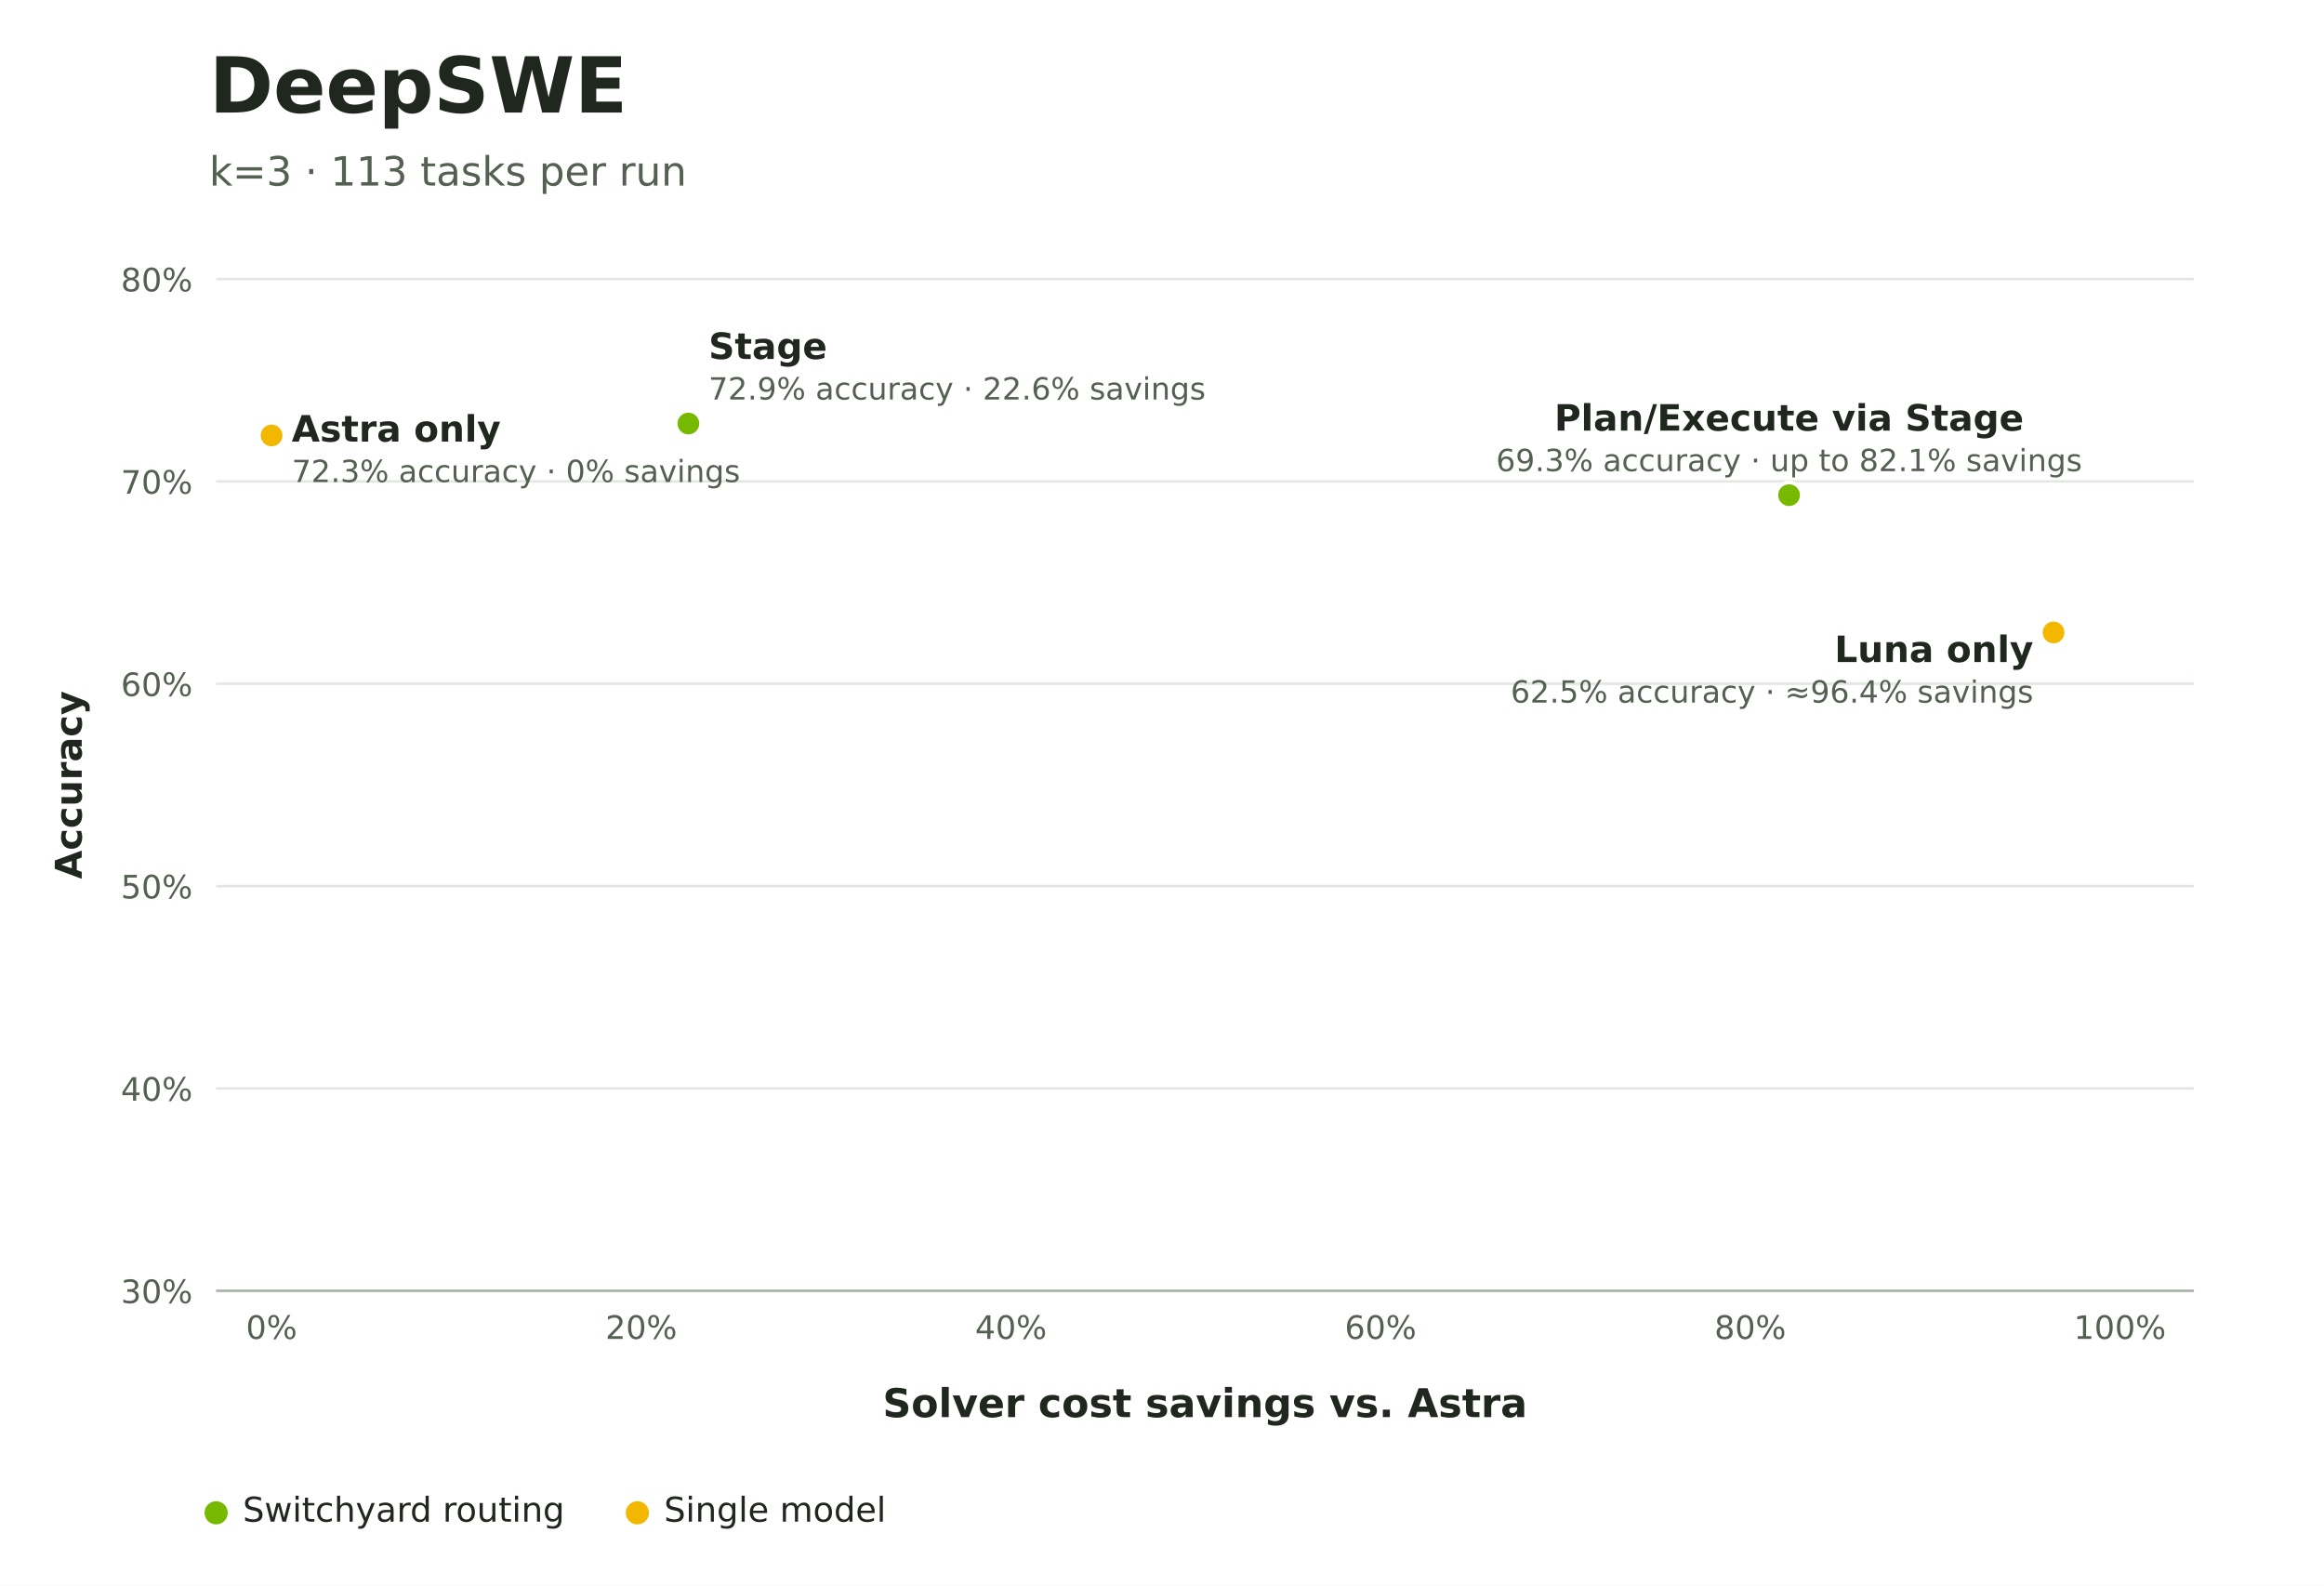
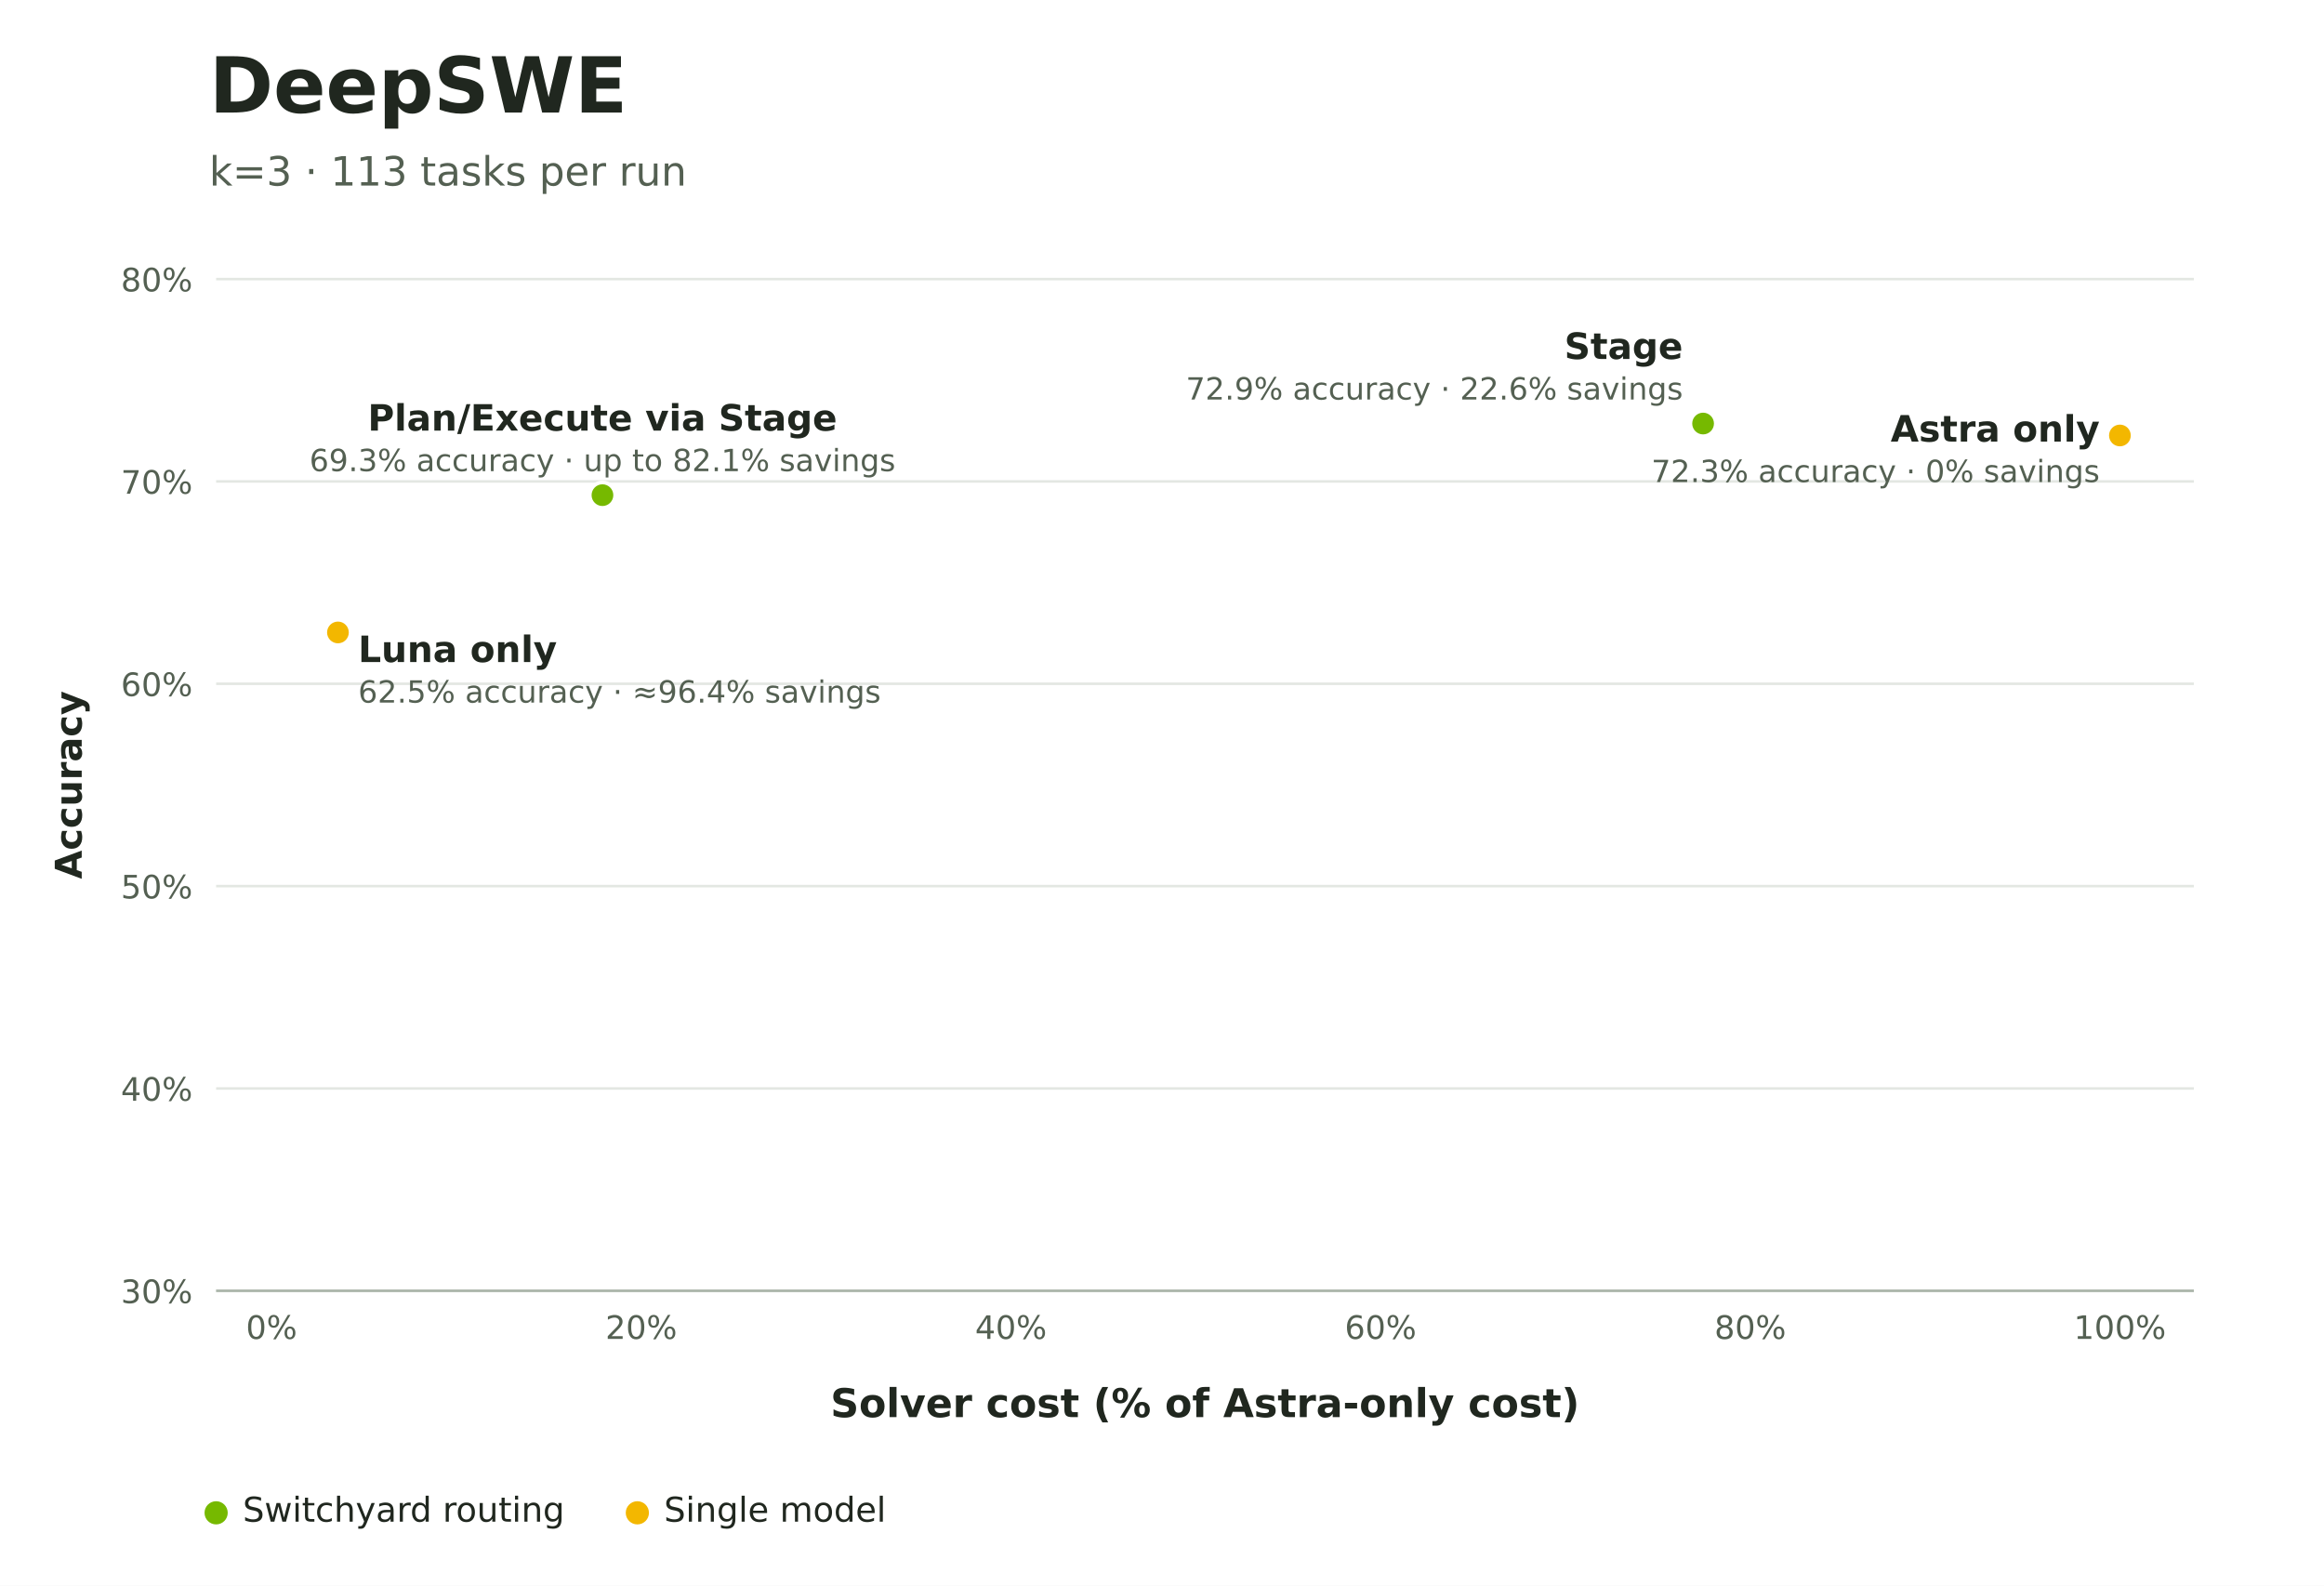
<svg xmlns="http://www.w3.org/2000/svg" viewBox="0 0 691.2 471.6" width="691.2" height="471.6" role="img" aria-labelledby="title desc" font-family="DejaVu Sans, Arial, sans-serif">
  <rect width="100%" height="100%" fill="white" />
  <text x="80.77" y="398.18" font-size="9.6" fill="#546052" text-anchor="middle">0%</text>
  <text x="190.72" y="398.18" font-size="9.6" fill="#546052" text-anchor="middle">20%</text>
  <text x="300.67" y="398.18" font-size="9.6" fill="#546052" text-anchor="middle">40%</text>
  <text x="410.61" y="398.18" font-size="9.6" fill="#546052" text-anchor="middle">60%</text>
  <text x="520.56" y="398.18" font-size="9.6" fill="#546052" text-anchor="middle">80%</text>
  <text x="630.5" y="398.18" font-size="9.6" fill="#546052" text-anchor="middle">100%</text>
-   <text x="358.39" y="421.45" font-size="11.8" fill="#20271f" font-weight="700" text-anchor="middle">Solver cost savings vs. Astra</text>
+   <text x="358.39" y="421.45" font-size="11.8" fill="#20271f" font-weight="700" text-anchor="middle">Solver cost (% of Astra-only cost)</text>
  <line x1="64.28" y1="383.88" x2="652.49" y2="383.88" stroke="#e3e7e2" stroke-width="0.75" />
  <text x="57.28" y="387.53" font-size="9.6" fill="#546052" text-anchor="end">30%</text>
  <line x1="64.28" y1="323.71" x2="652.49" y2="323.71" stroke="#e3e7e2" stroke-width="0.75" />
  <text x="57.28" y="327.35" font-size="9.6" fill="#546052" text-anchor="end">40%</text>
  <line x1="64.28" y1="263.53" x2="652.49" y2="263.53" stroke="#e3e7e2" stroke-width="0.75" />
  <text x="57.28" y="267.18" font-size="9.6" fill="#546052" text-anchor="end">50%</text>
  <line x1="64.28" y1="203.35" x2="652.49" y2="203.35" stroke="#e3e7e2" stroke-width="0.75" />
  <text x="57.28" y="207" font-size="9.6" fill="#546052" text-anchor="end">60%</text>
  <line x1="64.28" y1="143.18" x2="652.49" y2="143.18" stroke="#e3e7e2" stroke-width="0.75" />
  <text x="57.28" y="146.82" font-size="9.6" fill="#546052" text-anchor="end">70%</text>
  <line x1="64.28" y1="83" x2="652.49" y2="83" stroke="#e3e7e2" stroke-width="0.75" />
  <text x="57.28" y="86.65" font-size="9.6" fill="#546052" text-anchor="end">80%</text>
  <text x="24.3" y="233.44" font-size="11" fill="#20271f" transform="rotate(-90 24.30152 233.442)" font-weight="700" text-anchor="middle">Accuracy</text>
  <line x1="64.28" y1="383.88" x2="652.49" y2="383.88" stroke="#aeb8ad" stroke-width="0.8" />
-   <circle cx="80.77" cy="129.51" r="3.78" fill="#f3b700" stroke="white" stroke-width="1.1" />
-   <circle cx="204.74" cy="125.96" r="3.78" fill="#76b900" stroke="white" stroke-width="1.1" />
-   <circle cx="532.1" cy="147.26" r="3.78" fill="#76b900" stroke="white" stroke-width="1.1" />
-   <circle cx="610.76" cy="188.09" r="3.78" fill="#f3b700" stroke="white" stroke-width="1.1" />
-   <text x="86.77" y="131.32" font-size="10.8" fill="#20271f" font-weight="700">Astra only</text>
-   <text x="86.77" y="143.37" font-size="9.1" fill="#546052">72.3% accuracy · 0% savings</text>
-   <text x="210.74" y="106.76" font-size="10.8" fill="#20271f" font-weight="700">Stage</text>
-   <text x="210.74" y="118.82" font-size="9.1" fill="#546052">72.9% accuracy · 22.6% savings</text>
-   <text x="532.1" y="128.07" font-size="10.8" fill="#20271f" font-weight="700" text-anchor="middle">Plan/Execute via Stage</text>
-   <text x="532.1" y="140.12" font-size="9.1" fill="#546052" text-anchor="middle">69.3% accuracy · up to 82.1% savings</text>
-   <text x="604.76" y="196.89" font-size="10.8" fill="#20271f" font-weight="700" text-anchor="end">Luna only</text>
-   <text x="604.76" y="208.95" font-size="9.1" fill="#546052" text-anchor="end">62.5% accuracy · ≈96.4% savings</text>
+   <circle cx="630.5" cy="129.51" r="3.78" fill="#f3b700" stroke="white" stroke-width="1.1" />
+   <circle cx="506.53" cy="125.96" r="3.78" fill="#76b900" stroke="white" stroke-width="1.1" />
+   <circle cx="179.18" cy="147.26" r="3.78" fill="#76b900" stroke="white" stroke-width="1.1" />
+   <circle cx="100.51" cy="188.09" r="3.78" fill="#f3b700" stroke="white" stroke-width="1.1" />
+   <text x="624.5" y="131.32" font-size="10.8" fill="#20271f" font-weight="700" text-anchor="end">Astra only</text>
+   <text x="624.5" y="143.37" font-size="9.1" fill="#546052" text-anchor="end">72.3% accuracy · 0% savings</text>
+   <text x="500.53" y="106.76" font-size="10.8" fill="#20271f" font-weight="700" text-anchor="end">Stage</text>
+   <text x="500.53" y="118.82" font-size="9.1" fill="#546052" text-anchor="end">72.9% accuracy · 22.6% savings</text>
+   <text x="179.18" y="128.07" font-size="10.8" fill="#20271f" font-weight="700" text-anchor="middle">Plan/Execute via Stage</text>
+   <text x="179.18" y="140.12" font-size="9.1" fill="#546052" text-anchor="middle">69.3% accuracy · up to 82.1% savings</text>
+   <text x="106.51" y="196.89" font-size="10.8" fill="#20271f" font-weight="700">Luna only</text>
+   <text x="106.51" y="208.95" font-size="9.1" fill="#546052">62.5% accuracy · ≈96.4% savings</text>
  <circle cx="64.28" cy="449.91" r="3.45" fill="#76b900" />
  <circle cx="189.56" cy="449.91" r="3.45" fill="#f3b700" />
  <text x="62.21" y="33.48" font-size="23" fill="#20271f" font-weight="700">DeepSWE</text>
  <text x="62.21" y="55.18" font-size="12" fill="#546052">k=3 · 113 tasks per run</text>
  <text x="72.2" y="452.54" font-size="10.15" fill="#20271f">Switchyard routing</text>
  <text x="197.48" y="452.54" font-size="10.15" fill="#20271f">Single model</text>
</svg>
